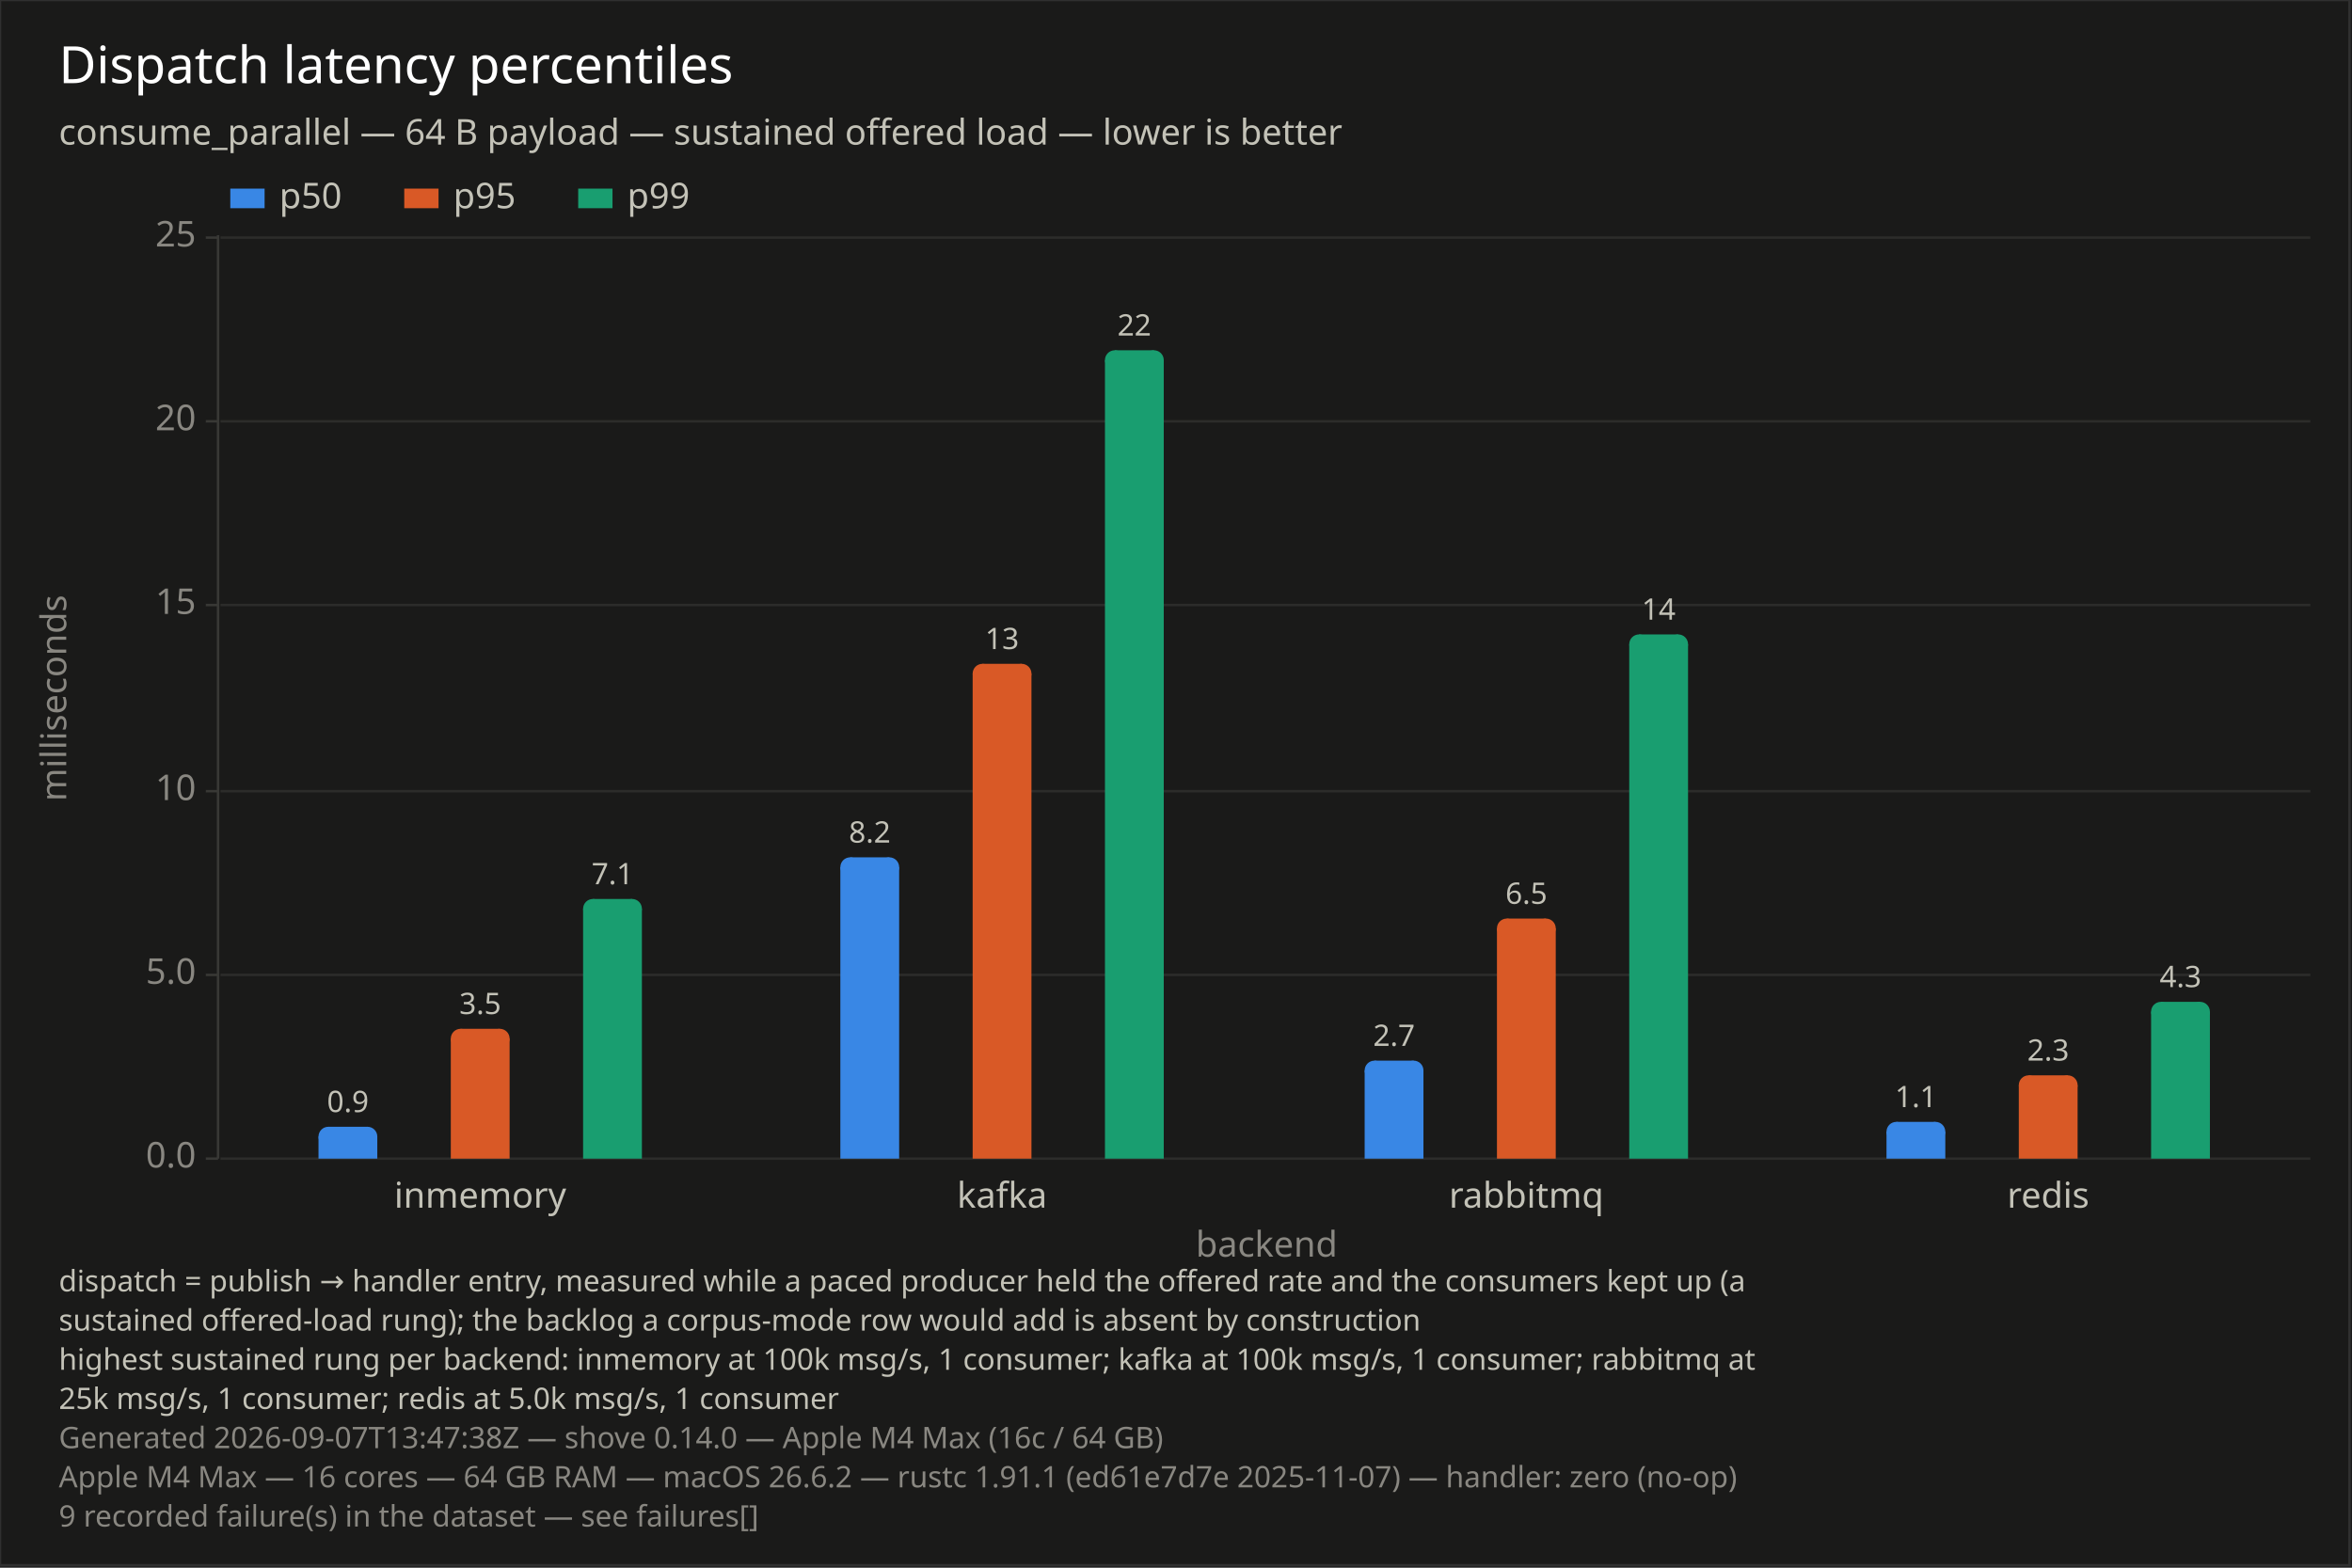
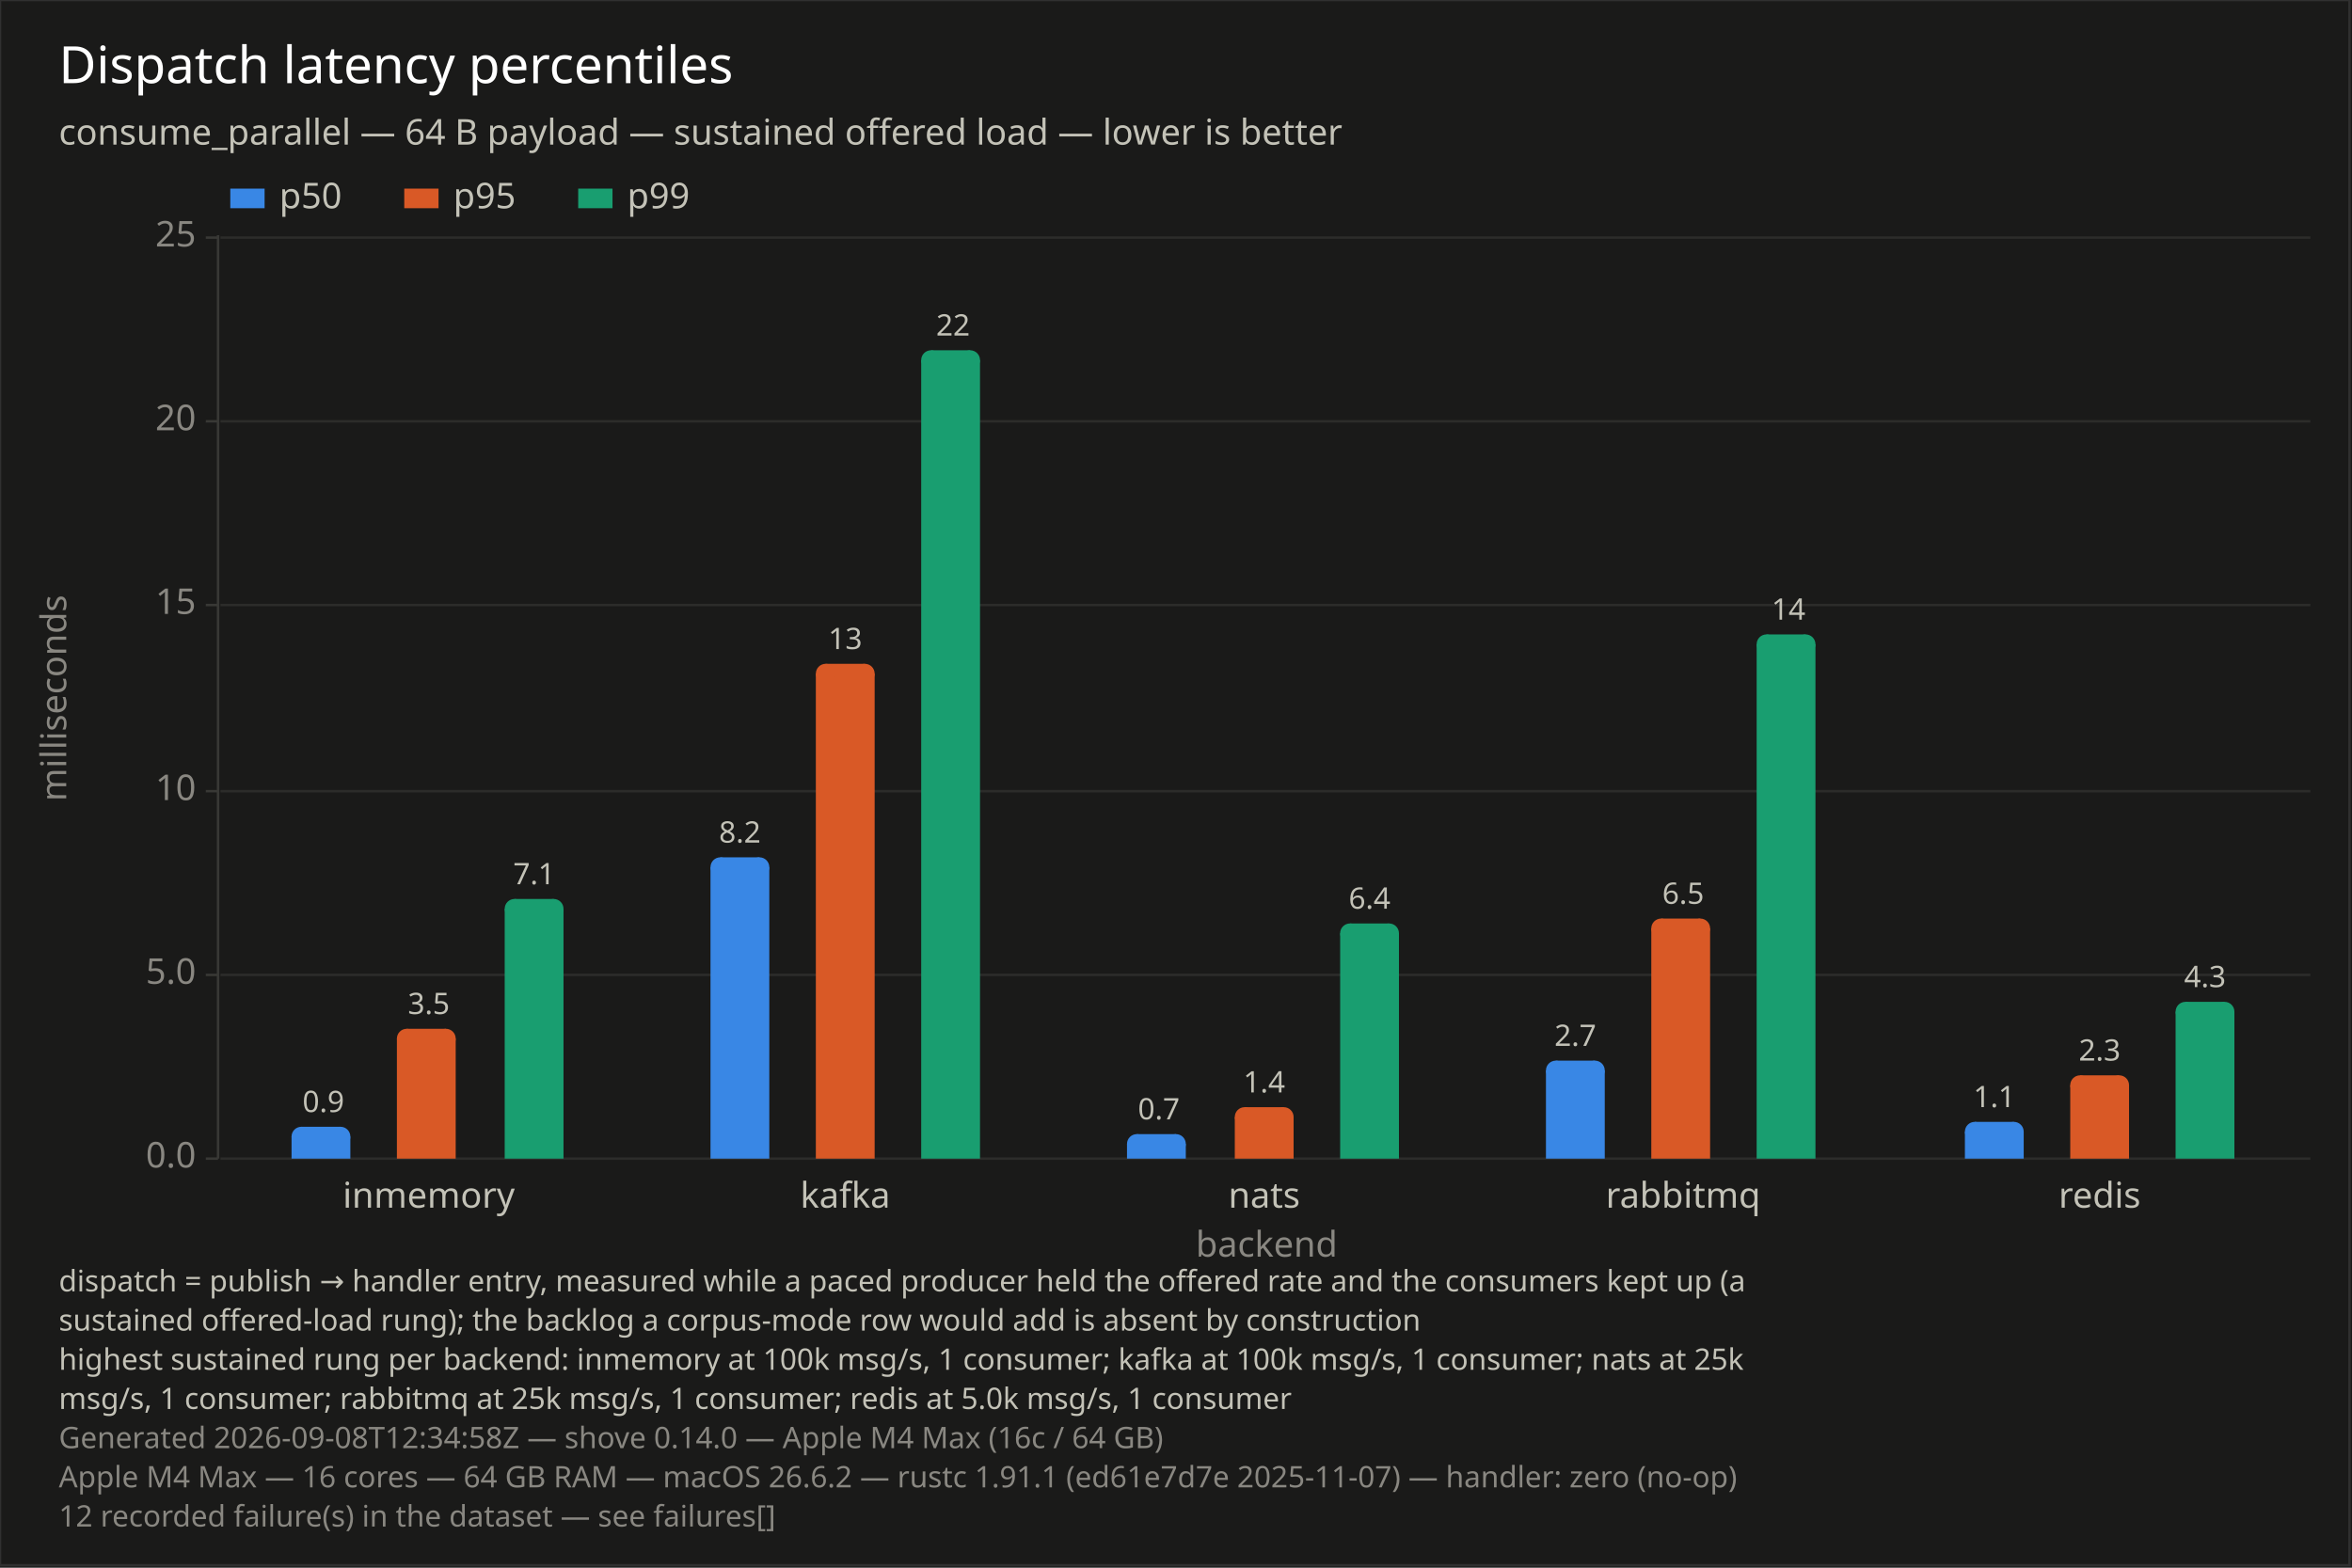
<svg xmlns="http://www.w3.org/2000/svg" width="960" height="640" viewBox="0 0 960 640">
  <rect x="0" y="0" width="960" height="640" opacity="1" fill="#1A1A19" stroke="none" />
  <rect x="0" y="0" width="959" height="639" opacity="0.1" fill="none" stroke="#FFFFFF" />
  <text x="24" y="18" dy="0.76em" text-anchor="start" font-family="sans-serif" font-size="20.968" opacity="1" fill="#FFFFFF">
Dispatch latency percentiles
</text>
  <text x="24" y="48" dy="0.76em" text-anchor="start" font-family="sans-serif" font-size="14.516" opacity="1" fill="#C3C2B7">
consume_parallel — 64 B payload — sustained offered load — lower is better
</text>
  <text x="24" y="518" dy="0.76em" text-anchor="start" font-family="sans-serif" font-size="12.097" opacity="1" fill="#C3C2B7">
dispatch = publish → handler entry, measured while a paced producer held the offered rate and the consumers kept up (a
</text>
  <text x="24" y="534" dy="0.76em" text-anchor="start" font-family="sans-serif" font-size="12.097" opacity="1" fill="#C3C2B7">
sustained offered-load rung); the backlog a corpus-mode row would add is absent by construction
</text>
  <text x="24" y="550" dy="0.76em" text-anchor="start" font-family="sans-serif" font-size="12.097" opacity="1" fill="#C3C2B7">
- highest sustained rung per backend: inmemory at 100k msg/s, 1 consumer; kafka at 100k msg/s, 1 consumer; rabbitmq at
+ highest sustained rung per backend: inmemory at 100k msg/s, 1 consumer; kafka at 100k msg/s, 1 consumer; nats at 25k
</text>
  <text x="24" y="566" dy="0.76em" text-anchor="start" font-family="sans-serif" font-size="12.097" opacity="1" fill="#C3C2B7">
- 25k msg/s, 1 consumer; redis at 5.0k msg/s, 1 consumer
+ msg/s, 1 consumer; rabbitmq at 25k msg/s, 1 consumer; redis at 5.0k msg/s, 1 consumer
</text>
  <text x="24" y="582" dy="0.76em" text-anchor="start" font-family="sans-serif" font-size="12.097" opacity="1" fill="#898781">
- Generated 2026-09-07T13:47:38Z — shove 0.14.0 — Apple M4 Max (16c / 64 GB)
+ Generated 2026-09-08T12:34:58Z — shove 0.14.0 — Apple M4 Max (16c / 64 GB)
</text>
  <text x="24" y="598" dy="0.76em" text-anchor="start" font-family="sans-serif" font-size="12.097" opacity="1" fill="#898781">
Apple M4 Max — 16 cores — 64 GB RAM — macOS 26.6.2 — rustc 1.91.1 (ed61e7d7e 2025-11-07) — handler: zero (no-op)
</text>
  <text x="24" y="614" dy="0.76em" text-anchor="start" font-family="sans-serif" font-size="12.097" opacity="1" fill="#898781">
- 9 recorded failure(s) in the dataset — see failures[]
+ 12 recorded failure(s) in the dataset — see failures[]
</text>
  <text x="16" y="285" dy="0.76em" text-anchor="middle" font-family="sans-serif" font-size="14.516" opacity="1" fill="#898781" transform="rotate(270, 16, 285)">
milliseconds
</text>
  <line opacity="1" stroke="#2C2C2A" stroke-width="1" x1="90" y1="473" x2="943" y2="473" />
  <line opacity="1" stroke="#2C2C2A" stroke-width="1" x1="90" y1="398" x2="943" y2="398" />
  <line opacity="1" stroke="#2C2C2A" stroke-width="1" x1="90" y1="323" x2="943" y2="323" />
  <line opacity="1" stroke="#2C2C2A" stroke-width="1" x1="90" y1="247" x2="943" y2="247" />
  <line opacity="1" stroke="#2C2C2A" stroke-width="1" x1="90" y1="172" x2="943" y2="172" />
  <line opacity="1" stroke="#2C2C2A" stroke-width="1" x1="90" y1="97" x2="943" y2="97" />
  <polyline fill="none" opacity="1" stroke="#383835" stroke-width="1" points="89,96 89,473 " />
  <text x="80" y="473" dy="0.5ex" text-anchor="end" font-family="sans-serif" font-size="14.516" opacity="1" fill="#898781">
0.0
</text>
  <polyline fill="none" opacity="1" stroke="#383835" stroke-width="1" points="84,473 89,473 " />
  <text x="80" y="398" dy="0.5ex" text-anchor="end" font-family="sans-serif" font-size="14.516" opacity="1" fill="#898781">
5.0
</text>
  <polyline fill="none" opacity="1" stroke="#383835" stroke-width="1" points="84,398 89,398 " />
  <text x="80" y="323" dy="0.5ex" text-anchor="end" font-family="sans-serif" font-size="14.516" opacity="1" fill="#898781">
10
</text>
  <polyline fill="none" opacity="1" stroke="#383835" stroke-width="1" points="84,323 89,323 " />
  <text x="80" y="247" dy="0.5ex" text-anchor="end" font-family="sans-serif" font-size="14.516" opacity="1" fill="#898781">
15
</text>
  <polyline fill="none" opacity="1" stroke="#383835" stroke-width="1" points="84,247 89,247 " />
  <text x="80" y="172" dy="0.5ex" text-anchor="end" font-family="sans-serif" font-size="14.516" opacity="1" fill="#898781">
20
</text>
  <polyline fill="none" opacity="1" stroke="#383835" stroke-width="1" points="84,172 89,172 " />
  <text x="80" y="97" dy="0.5ex" text-anchor="end" font-family="sans-serif" font-size="14.516" opacity="1" fill="#898781">
25
</text>
  <polyline fill="none" opacity="1" stroke="#383835" stroke-width="1" points="84,97 89,97 " />
-   <rect x="130" y="464" width="24" height="9" opacity="1" fill="#3987E5" stroke="none" />
-   <rect x="134" y="460" width="16" height="5" opacity="1" fill="#3987E5" stroke="none" />
-   <circle cx="134" cy="464" r="4" opacity="1" fill="#3987E5" stroke="none" stroke-width="0" />
-   <circle cx="150" cy="464" r="4" opacity="1" fill="#3987E5" stroke="none" stroke-width="0" />
-   <text x="142" y="457" dy="-0.5ex" text-anchor="middle" font-family="sans-serif" font-size="12.097" opacity="1" fill="#C3C2B7">
+   <rect x="119" y="464" width="24" height="9" opacity="1" fill="#3987E5" stroke="none" />
+   <rect x="123" y="460" width="16" height="5" opacity="1" fill="#3987E5" stroke="none" />
+   <circle cx="123" cy="464" r="4" opacity="1" fill="#3987E5" stroke="none" stroke-width="0" />
+   <circle cx="139" cy="464" r="4" opacity="1" fill="#3987E5" stroke="none" stroke-width="0" />
+   <text x="132" y="457" dy="-0.5ex" text-anchor="middle" font-family="sans-serif" font-size="12.097" opacity="1" fill="#C3C2B7">
0.9
</text>
-   <rect x="184" y="424" width="24" height="49" opacity="1" fill="#D95926" stroke="none" />
-   <rect x="188" y="420" width="16" height="5" opacity="1" fill="#D95926" stroke="none" />
-   <circle cx="188" cy="424" r="4" opacity="1" fill="#D95926" stroke="none" stroke-width="0" />
-   <circle cx="204" cy="424" r="4" opacity="1" fill="#D95926" stroke="none" stroke-width="0" />
-   <text x="196" y="417" dy="-0.5ex" text-anchor="middle" font-family="sans-serif" font-size="12.097" opacity="1" fill="#C3C2B7">
+   <rect x="162" y="424" width="24" height="49" opacity="1" fill="#D95926" stroke="none" />
+   <rect x="166" y="420" width="16" height="5" opacity="1" fill="#D95926" stroke="none" />
+   <circle cx="166" cy="424" r="4" opacity="1" fill="#D95926" stroke="none" stroke-width="0" />
+   <circle cx="182" cy="424" r="4" opacity="1" fill="#D95926" stroke="none" stroke-width="0" />
+   <text x="175" y="417" dy="-0.5ex" text-anchor="middle" font-family="sans-serif" font-size="12.097" opacity="1" fill="#C3C2B7">
3.5
</text>
-   <rect x="238" y="371" width="24" height="102" opacity="1" fill="#199E70" stroke="none" />
-   <rect x="242" y="367" width="16" height="5" opacity="1" fill="#199E70" stroke="none" />
-   <circle cx="242" cy="371" r="4" opacity="1" fill="#199E70" stroke="none" stroke-width="0" />
-   <circle cx="258" cy="371" r="4" opacity="1" fill="#199E70" stroke="none" stroke-width="0" />
-   <text x="250" y="364" dy="-0.5ex" text-anchor="middle" font-family="sans-serif" font-size="12.097" opacity="1" fill="#C3C2B7">
+   <rect x="206" y="371" width="24" height="102" opacity="1" fill="#199E70" stroke="none" />
+   <rect x="210" y="367" width="16" height="5" opacity="1" fill="#199E70" stroke="none" />
+   <circle cx="210" cy="371" r="4" opacity="1" fill="#199E70" stroke="none" stroke-width="0" />
+   <circle cx="226" cy="371" r="4" opacity="1" fill="#199E70" stroke="none" stroke-width="0" />
+   <text x="218" y="364" dy="-0.5ex" text-anchor="middle" font-family="sans-serif" font-size="12.097" opacity="1" fill="#C3C2B7">
7.1
</text>
-   <rect x="343" y="354" width="24" height="119" opacity="1" fill="#3987E5" stroke="none" />
-   <rect x="347" y="350" width="16" height="5" opacity="1" fill="#3987E5" stroke="none" />
-   <circle cx="347" cy="354" r="4" opacity="1" fill="#3987E5" stroke="none" stroke-width="0" />
-   <circle cx="363" cy="354" r="4" opacity="1" fill="#3987E5" stroke="none" stroke-width="0" />
-   <text x="355" y="347" dy="-0.5ex" text-anchor="middle" font-family="sans-serif" font-size="12.097" opacity="1" fill="#C3C2B7">
+   <rect x="290" y="354" width="24" height="119" opacity="1" fill="#3987E5" stroke="none" />
+   <rect x="294" y="350" width="16" height="5" opacity="1" fill="#3987E5" stroke="none" />
+   <circle cx="294" cy="354" r="4" opacity="1" fill="#3987E5" stroke="none" stroke-width="0" />
+   <circle cx="310" cy="354" r="4" opacity="1" fill="#3987E5" stroke="none" stroke-width="0" />
+   <text x="302" y="347" dy="-0.5ex" text-anchor="middle" font-family="sans-serif" font-size="12.097" opacity="1" fill="#C3C2B7">
8.2
</text>
-   <rect x="397" y="275" width="24" height="198" opacity="1" fill="#D95926" stroke="none" />
-   <rect x="401" y="271" width="16" height="5" opacity="1" fill="#D95926" stroke="none" />
-   <circle cx="401" cy="275" r="4" opacity="1" fill="#D95926" stroke="none" stroke-width="0" />
-   <circle cx="417" cy="275" r="4" opacity="1" fill="#D95926" stroke="none" stroke-width="0" />
-   <text x="409" y="268" dy="-0.5ex" text-anchor="middle" font-family="sans-serif" font-size="12.097" opacity="1" fill="#C3C2B7">
+   <rect x="333" y="275" width="24" height="198" opacity="1" fill="#D95926" stroke="none" />
+   <rect x="337" y="271" width="16" height="5" opacity="1" fill="#D95926" stroke="none" />
+   <circle cx="337" cy="275" r="4" opacity="1" fill="#D95926" stroke="none" stroke-width="0" />
+   <circle cx="353" cy="275" r="4" opacity="1" fill="#D95926" stroke="none" stroke-width="0" />
+   <text x="345" y="268" dy="-0.5ex" text-anchor="middle" font-family="sans-serif" font-size="12.097" opacity="1" fill="#C3C2B7">
13
</text>
-   <rect x="451" y="147" width="24" height="326" opacity="1" fill="#199E70" stroke="none" />
-   <rect x="455" y="143" width="16" height="5" opacity="1" fill="#199E70" stroke="none" />
-   <circle cx="455" cy="147" r="4" opacity="1" fill="#199E70" stroke="none" stroke-width="0" />
-   <circle cx="471" cy="147" r="4" opacity="1" fill="#199E70" stroke="none" stroke-width="0" />
-   <text x="463" y="140" dy="-0.5ex" text-anchor="middle" font-family="sans-serif" font-size="12.097" opacity="1" fill="#C3C2B7">
+   <rect x="376" y="147" width="24" height="326" opacity="1" fill="#199E70" stroke="none" />
+   <rect x="380" y="143" width="16" height="5" opacity="1" fill="#199E70" stroke="none" />
+   <circle cx="380" cy="147" r="4" opacity="1" fill="#199E70" stroke="none" stroke-width="0" />
+   <circle cx="396" cy="147" r="4" opacity="1" fill="#199E70" stroke="none" stroke-width="0" />
+   <text x="389" y="140" dy="-0.5ex" text-anchor="middle" font-family="sans-serif" font-size="12.097" opacity="1" fill="#C3C2B7">
22
</text>
-   <rect x="557" y="437" width="24" height="36" opacity="1" fill="#3987E5" stroke="none" />
-   <rect x="561" y="433" width="16" height="5" opacity="1" fill="#3987E5" stroke="none" />
-   <circle cx="561" cy="437" r="4" opacity="1" fill="#3987E5" stroke="none" stroke-width="0" />
-   <circle cx="577" cy="437" r="4" opacity="1" fill="#3987E5" stroke="none" stroke-width="0" />
-   <text x="569" y="430" dy="-0.5ex" text-anchor="middle" font-family="sans-serif" font-size="12.097" opacity="1" fill="#C3C2B7">
+   <rect x="460" y="467" width="24" height="6" opacity="1" fill="#3987E5" stroke="none" />
+   <rect x="464" y="463" width="16" height="5" opacity="1" fill="#3987E5" stroke="none" />
+   <circle cx="464" cy="467" r="4" opacity="1" fill="#3987E5" stroke="none" stroke-width="0" />
+   <circle cx="480" cy="467" r="4" opacity="1" fill="#3987E5" stroke="none" stroke-width="0" />
+   <text x="473" y="460" dy="-0.5ex" text-anchor="middle" font-family="sans-serif" font-size="12.097" opacity="1" fill="#C3C2B7">
+ 0.7
+ </text>
+   <rect x="504" y="456" width="24" height="17" opacity="1" fill="#D95926" stroke="none" />
+   <rect x="508" y="452" width="16" height="5" opacity="1" fill="#D95926" stroke="none" />
+   <circle cx="508" cy="456" r="4" opacity="1" fill="#D95926" stroke="none" stroke-width="0" />
+   <circle cx="524" cy="456" r="4" opacity="1" fill="#D95926" stroke="none" stroke-width="0" />
+   <text x="516" y="449" dy="-0.5ex" text-anchor="middle" font-family="sans-serif" font-size="12.097" opacity="1" fill="#C3C2B7">
+ 1.4
+ </text>
+   <rect x="547" y="381" width="24" height="92" opacity="1" fill="#199E70" stroke="none" />
+   <rect x="551" y="377" width="16" height="5" opacity="1" fill="#199E70" stroke="none" />
+   <circle cx="551" cy="381" r="4" opacity="1" fill="#199E70" stroke="none" stroke-width="0" />
+   <circle cx="567" cy="381" r="4" opacity="1" fill="#199E70" stroke="none" stroke-width="0" />
+   <text x="559" y="374" dy="-0.5ex" text-anchor="middle" font-family="sans-serif" font-size="12.097" opacity="1" fill="#C3C2B7">
+ 6.4
+ </text>
+   <rect x="631" y="437" width="24" height="36" opacity="1" fill="#3987E5" stroke="none" />
+   <rect x="635" y="433" width="16" height="5" opacity="1" fill="#3987E5" stroke="none" />
+   <circle cx="635" cy="437" r="4" opacity="1" fill="#3987E5" stroke="none" stroke-width="0" />
+   <circle cx="651" cy="437" r="4" opacity="1" fill="#3987E5" stroke="none" stroke-width="0" />
+   <text x="643" y="430" dy="-0.5ex" text-anchor="middle" font-family="sans-serif" font-size="12.097" opacity="1" fill="#C3C2B7">
2.7
</text>
-   <rect x="611" y="379" width="24" height="94" opacity="1" fill="#D95926" stroke="none" />
-   <rect x="615" y="375" width="16" height="5" opacity="1" fill="#D95926" stroke="none" />
-   <circle cx="615" cy="379" r="4" opacity="1" fill="#D95926" stroke="none" stroke-width="0" />
-   <circle cx="631" cy="379" r="4" opacity="1" fill="#D95926" stroke="none" stroke-width="0" />
-   <text x="623" y="372" dy="-0.5ex" text-anchor="middle" font-family="sans-serif" font-size="12.097" opacity="1" fill="#C3C2B7">
+   <rect x="674" y="379" width="24" height="94" opacity="1" fill="#D95926" stroke="none" />
+   <rect x="678" y="375" width="16" height="5" opacity="1" fill="#D95926" stroke="none" />
+   <circle cx="678" cy="379" r="4" opacity="1" fill="#D95926" stroke="none" stroke-width="0" />
+   <circle cx="694" cy="379" r="4" opacity="1" fill="#D95926" stroke="none" stroke-width="0" />
+   <text x="687" y="372" dy="-0.5ex" text-anchor="middle" font-family="sans-serif" font-size="12.097" opacity="1" fill="#C3C2B7">
6.5
</text>
-   <rect x="665" y="263" width="24" height="210" opacity="1" fill="#199E70" stroke="none" />
-   <rect x="669" y="259" width="16" height="5" opacity="1" fill="#199E70" stroke="none" />
-   <circle cx="669" cy="263" r="4" opacity="1" fill="#199E70" stroke="none" stroke-width="0" />
-   <circle cx="685" cy="263" r="4" opacity="1" fill="#199E70" stroke="none" stroke-width="0" />
-   <text x="677" y="256" dy="-0.5ex" text-anchor="middle" font-family="sans-serif" font-size="12.097" opacity="1" fill="#C3C2B7">
+   <rect x="717" y="263" width="24" height="210" opacity="1" fill="#199E70" stroke="none" />
+   <rect x="721" y="259" width="16" height="5" opacity="1" fill="#199E70" stroke="none" />
+   <circle cx="721" cy="263" r="4" opacity="1" fill="#199E70" stroke="none" stroke-width="0" />
+   <circle cx="737" cy="263" r="4" opacity="1" fill="#199E70" stroke="none" stroke-width="0" />
+   <text x="730" y="256" dy="-0.5ex" text-anchor="middle" font-family="sans-serif" font-size="12.097" opacity="1" fill="#C3C2B7">
14
</text>
-   <rect x="770" y="462" width="24" height="11" opacity="1" fill="#3987E5" stroke="none" />
-   <rect x="774" y="458" width="16" height="5" opacity="1" fill="#3987E5" stroke="none" />
-   <circle cx="774" cy="462" r="4" opacity="1" fill="#3987E5" stroke="none" stroke-width="0" />
-   <circle cx="790" cy="462" r="4" opacity="1" fill="#3987E5" stroke="none" stroke-width="0" />
-   <text x="782" y="455" dy="-0.5ex" text-anchor="middle" font-family="sans-serif" font-size="12.097" opacity="1" fill="#C3C2B7">
+   <rect x="802" y="462" width="24" height="11" opacity="1" fill="#3987E5" stroke="none" />
+   <rect x="806" y="458" width="16" height="5" opacity="1" fill="#3987E5" stroke="none" />
+   <circle cx="806" cy="462" r="4" opacity="1" fill="#3987E5" stroke="none" stroke-width="0" />
+   <circle cx="822" cy="462" r="4" opacity="1" fill="#3987E5" stroke="none" stroke-width="0" />
+   <text x="814" y="455" dy="-0.5ex" text-anchor="middle" font-family="sans-serif" font-size="12.097" opacity="1" fill="#C3C2B7">
1.1
</text>
-   <rect x="824" y="443" width="24" height="30" opacity="1" fill="#D95926" stroke="none" />
-   <rect x="828" y="439" width="16" height="5" opacity="1" fill="#D95926" stroke="none" />
-   <circle cx="828" cy="443" r="4" opacity="1" fill="#D95926" stroke="none" stroke-width="0" />
-   <circle cx="844" cy="443" r="4" opacity="1" fill="#D95926" stroke="none" stroke-width="0" />
-   <text x="836" y="436" dy="-0.5ex" text-anchor="middle" font-family="sans-serif" font-size="12.097" opacity="1" fill="#C3C2B7">
+   <rect x="845" y="443" width="24" height="30" opacity="1" fill="#D95926" stroke="none" />
+   <rect x="849" y="439" width="16" height="5" opacity="1" fill="#D95926" stroke="none" />
+   <circle cx="849" cy="443" r="4" opacity="1" fill="#D95926" stroke="none" stroke-width="0" />
+   <circle cx="865" cy="443" r="4" opacity="1" fill="#D95926" stroke="none" stroke-width="0" />
+   <text x="857" y="436" dy="-0.5ex" text-anchor="middle" font-family="sans-serif" font-size="12.097" opacity="1" fill="#C3C2B7">
2.3
</text>
-   <rect x="878" y="413" width="24" height="60" opacity="1" fill="#199E70" stroke="none" />
-   <rect x="882" y="409" width="16" height="5" opacity="1" fill="#199E70" stroke="none" />
-   <circle cx="882" cy="413" r="4" opacity="1" fill="#199E70" stroke="none" stroke-width="0" />
-   <circle cx="898" cy="413" r="4" opacity="1" fill="#199E70" stroke="none" stroke-width="0" />
-   <text x="890" y="406" dy="-0.5ex" text-anchor="middle" font-family="sans-serif" font-size="12.097" opacity="1" fill="#C3C2B7">
+   <rect x="888" y="413" width="24" height="60" opacity="1" fill="#199E70" stroke="none" />
+   <rect x="892" y="409" width="16" height="5" opacity="1" fill="#199E70" stroke="none" />
+   <circle cx="892" cy="413" r="4" opacity="1" fill="#199E70" stroke="none" stroke-width="0" />
+   <circle cx="908" cy="413" r="4" opacity="1" fill="#199E70" stroke="none" stroke-width="0" />
+   <text x="900" y="406" dy="-0.5ex" text-anchor="middle" font-family="sans-serif" font-size="12.097" opacity="1" fill="#C3C2B7">
4.3
</text>
-   <text x="196" y="482" dy="0.76em" text-anchor="middle" font-family="sans-serif" font-size="14.516" opacity="1" fill="#C3C2B7">
+   <text x="175" y="482" dy="0.76em" text-anchor="middle" font-family="sans-serif" font-size="14.516" opacity="1" fill="#C3C2B7">
inmemory
</text>
-   <text x="409" y="482" dy="0.76em" text-anchor="middle" font-family="sans-serif" font-size="14.516" opacity="1" fill="#C3C2B7">
+   <text x="345" y="482" dy="0.76em" text-anchor="middle" font-family="sans-serif" font-size="14.516" opacity="1" fill="#C3C2B7">
kafka
</text>
-   <text x="623" y="482" dy="0.76em" text-anchor="middle" font-family="sans-serif" font-size="14.516" opacity="1" fill="#C3C2B7">
+   <text x="516" y="482" dy="0.76em" text-anchor="middle" font-family="sans-serif" font-size="14.516" opacity="1" fill="#C3C2B7">
+ nats
+ </text>
+   <text x="687" y="482" dy="0.76em" text-anchor="middle" font-family="sans-serif" font-size="14.516" opacity="1" fill="#C3C2B7">
rabbitmq
</text>
-   <text x="836" y="482" dy="0.76em" text-anchor="middle" font-family="sans-serif" font-size="14.516" opacity="1" fill="#C3C2B7">
+   <text x="857" y="482" dy="0.76em" text-anchor="middle" font-family="sans-serif" font-size="14.516" opacity="1" fill="#C3C2B7">
redis
</text>
  <text x="517" y="502" dy="0.76em" text-anchor="middle" font-family="sans-serif" font-size="14.516" opacity="1" fill="#898781">
backend
</text>
  <rect x="94" y="77" width="14" height="8" opacity="1" fill="#3987E5" stroke="none" />
  <text x="114" y="74" dy="0.76em" text-anchor="start" font-family="sans-serif" font-size="14.516" opacity="1" fill="#C3C2B7">
p50
</text>
  <rect x="165" y="77" width="14" height="8" opacity="1" fill="#D95926" stroke="none" />
  <text x="185" y="74" dy="0.76em" text-anchor="start" font-family="sans-serif" font-size="14.516" opacity="1" fill="#C3C2B7">
p95
</text>
  <rect x="236" y="77" width="14" height="8" opacity="1" fill="#199E70" stroke="none" />
  <text x="256" y="74" dy="0.76em" text-anchor="start" font-family="sans-serif" font-size="14.516" opacity="1" fill="#C3C2B7">
p99
</text>
</svg>
